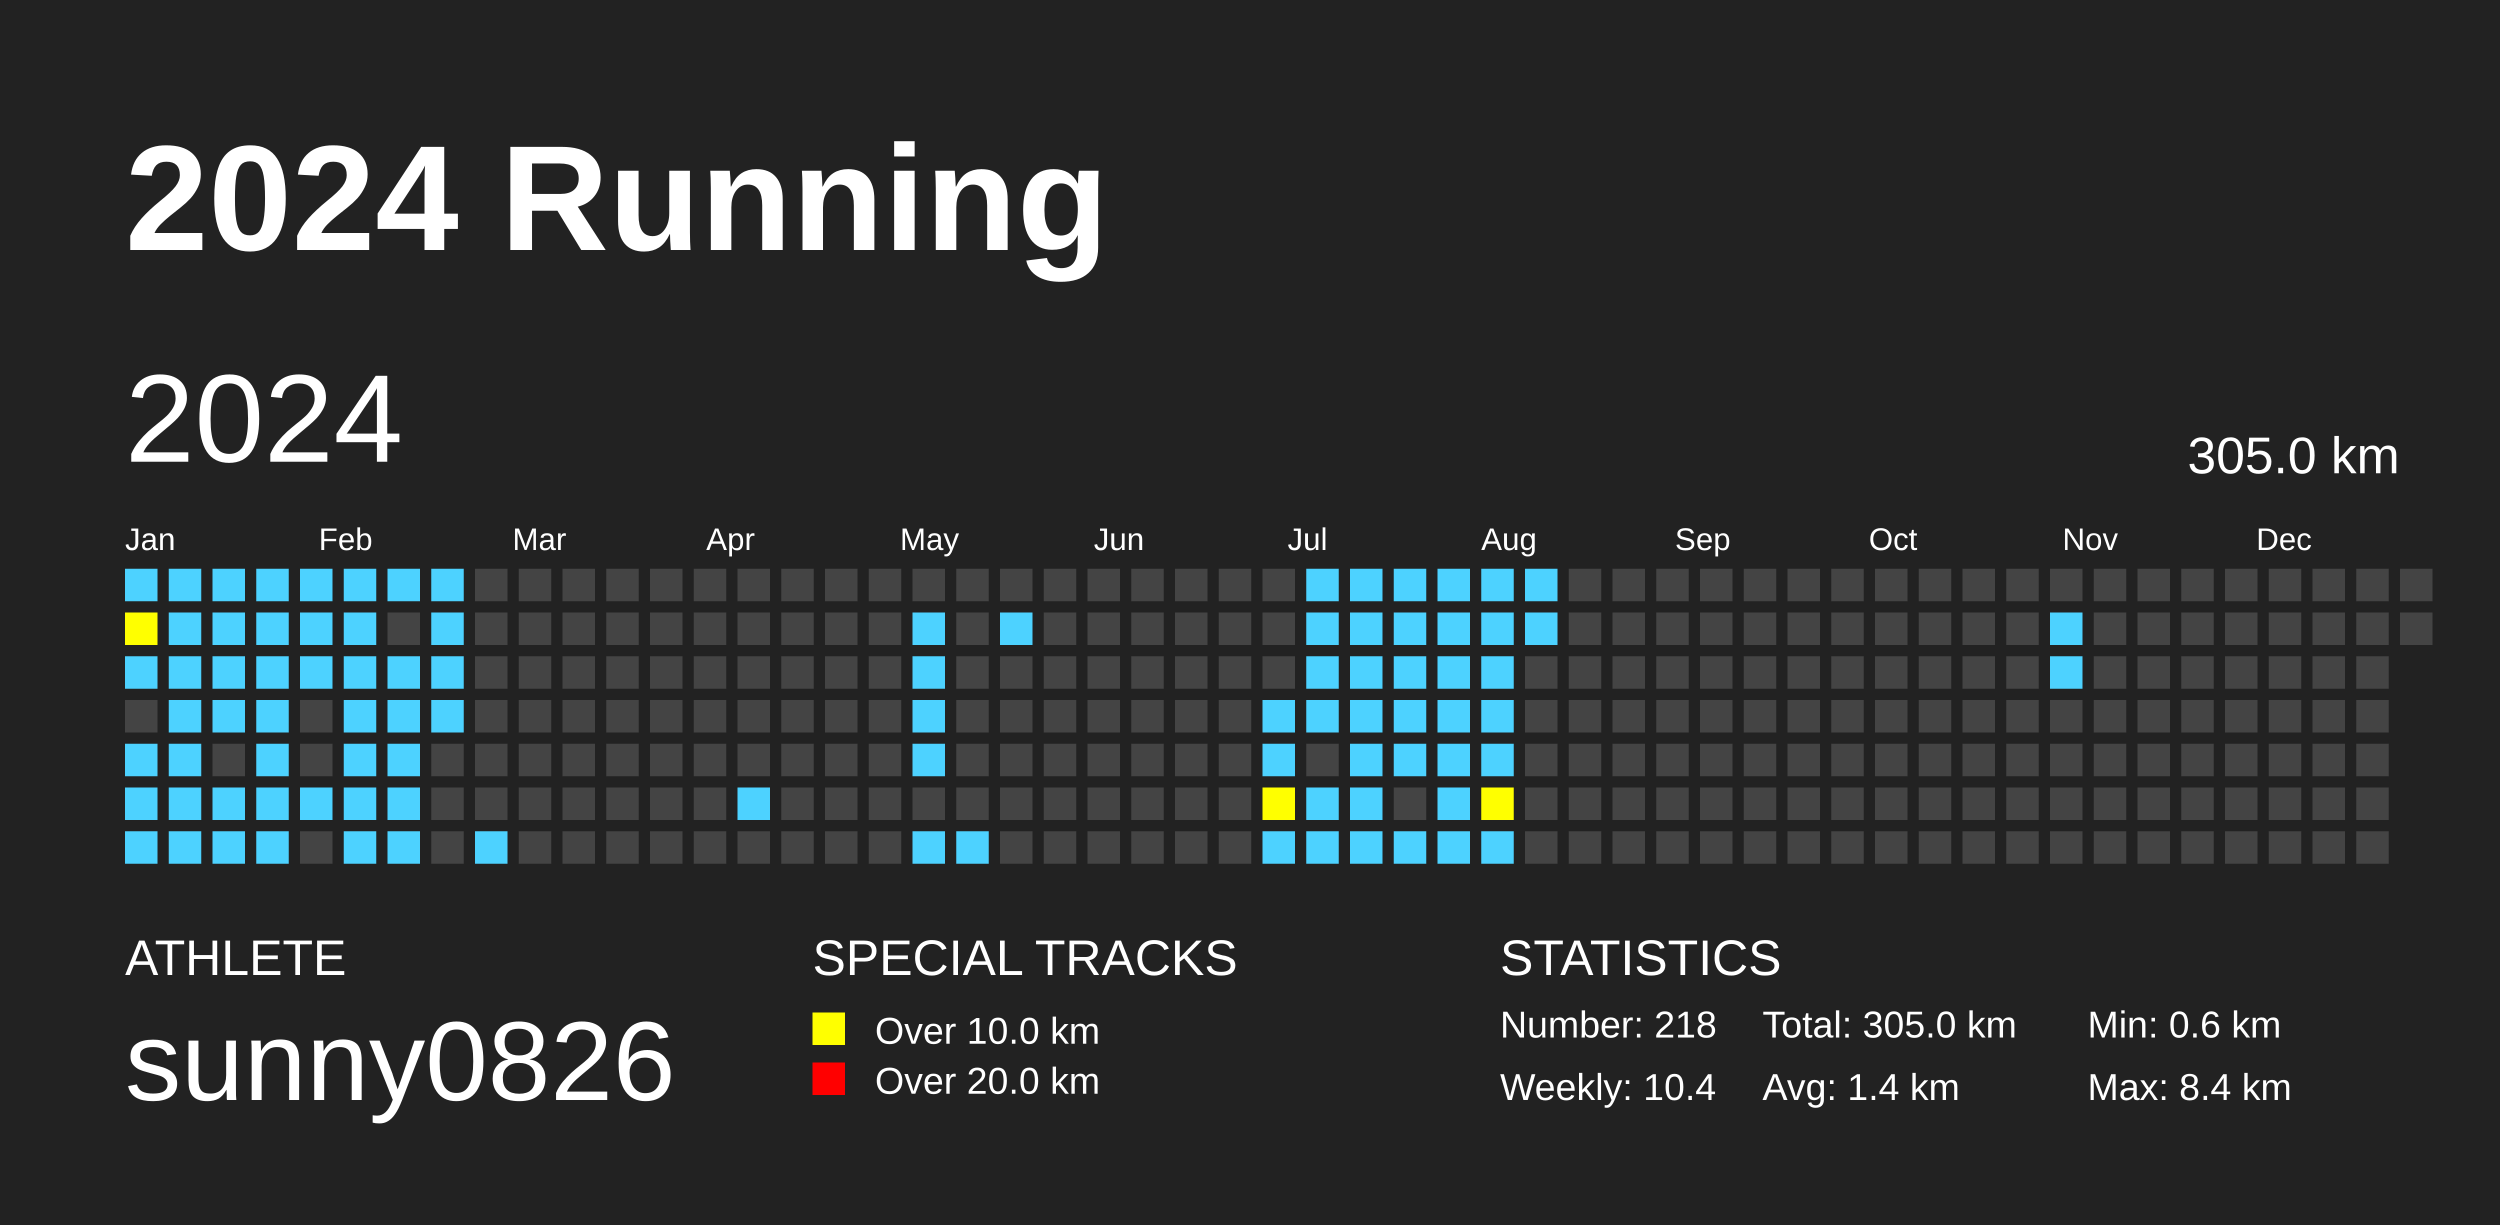
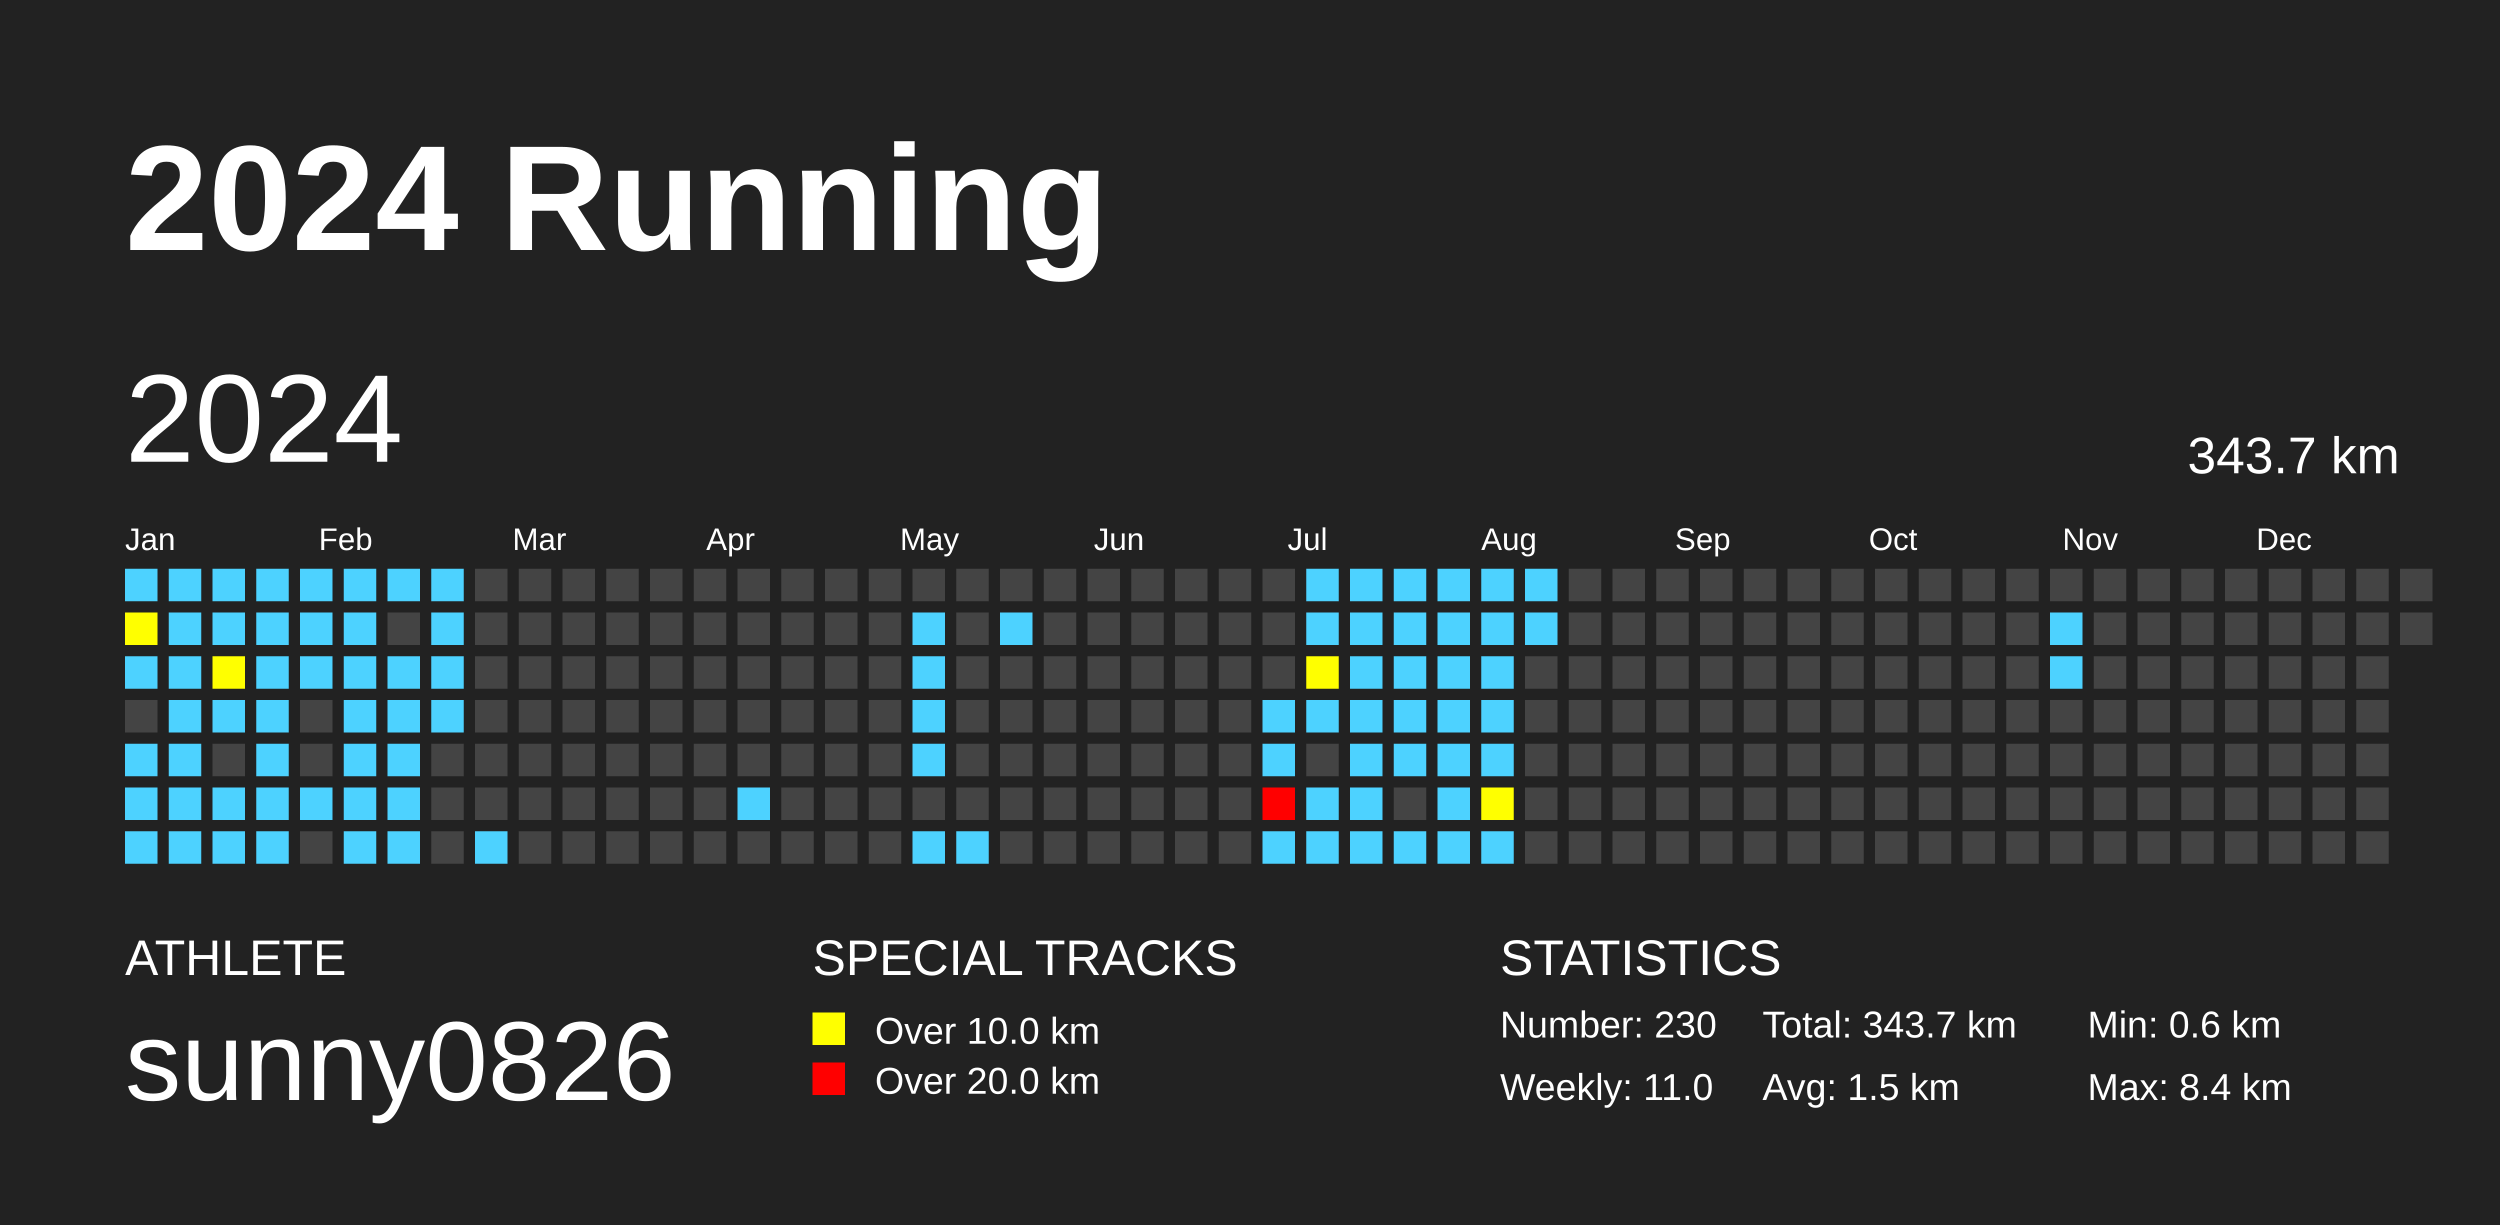
<svg xmlns="http://www.w3.org/2000/svg" baseProfile="full" height="98mm" version="1.1" viewBox="0,0,200,98" width="200mm">
  <defs />
  <rect fill="#222222" height="98" width="200" x="0" y="0" />
  <text fill="#FFFFFF" style="font-size:12px; font-family:Arial; font-weight:bold;" x="10" y="20">2024 Running</text>
  <text fill="#FFFFFF" style="font-size:4px; font-family:Arial" x="10" y="78">ATHLETE</text>
  <text fill="#FFFFFF" style="font-size:9px; font-family:Arial" x="10" y="88">sunny0826</text>
  <text fill="#FFFFFF" style="font-size:4px; font-family:Arial" x="65" y="78">SPECIAL TRACKS</text>
  <rect fill="yellow" height="2.6" width="2.6" x="65" y="81" />
  <text fill="#FFFFFF" style="font-size:3px; font-family:Arial" x="70" y="83.5">Over 10.0 km</text>
  <rect fill="red" height="2.6" width="2.6" x="65" y="85" />
  <text fill="#FFFFFF" style="font-size:3px; font-family:Arial" x="70" y="87.5">Over 20.0 km</text>
  <text fill="#FFFFFF" style="font-size:4px; font-family:Arial" x="120" y="78">STATISTICS</text>
-   <text fill="#FFFFFF" style="font-size:3px; font-family:Arial" x="120" y="83">Number: 218</text>
-   <text fill="#FFFFFF" style="font-size:3px; font-family:Arial" x="120" y="88">Weekly: 10.4</text>
-   <text fill="#FFFFFF" style="font-size:3px; font-family:Arial" x="141" y="83">Total: 305.0 km</text>
-   <text fill="#FFFFFF" style="font-size:3px; font-family:Arial" x="141" y="88">Avg: 1.4 km</text>
+   <text fill="#FFFFFF" style="font-size:3px; font-family:Arial" x="120" y="83">Number: 230</text>
+   <text fill="#FFFFFF" style="font-size:3px; font-family:Arial" x="120" y="88">Weekly: 11.0</text>
+   <text fill="#FFFFFF" style="font-size:3px; font-family:Arial" x="141" y="83">Total: 343.7 km</text>
+   <text fill="#FFFFFF" style="font-size:3px; font-family:Arial" x="141" y="88">Avg: 1.5 km</text>
  <text fill="#FFFFFF" style="font-size:3px; font-family:Arial" x="167" y="83">Min: 0.6 km</text>
  <text fill="#FFFFFF" style="font-size:3px; font-family:Arial" x="167" y="88">Max: 8.4 km</text>
  <text dominant-baseline="hanging" fill="#FFFFFF" style="font-size:10.0px; font-family:Arial;" x="10" y="30">2024</text>
-   <text dominant-baseline="hanging" fill="#FFFFFF" style="font-size:4.125px; font-family:Arial;" x="175" y="35">305.0 km</text>
+   <text dominant-baseline="hanging" fill="#FFFFFF" style="font-size:4.125px; font-family:Arial;" x="175" y="35">343.7 km</text>
  <text fill="#FFFFFF" style="font-size:2.5px; font-family:Arial" x="10.0" y="44">Jan</text>
  <text fill="#FFFFFF" style="font-size:2.5px; font-family:Arial" x="25.5" y="44">Feb</text>
  <text fill="#FFFFFF" style="font-size:2.5px; font-family:Arial" x="41.0" y="44">Mar</text>
  <text fill="#FFFFFF" style="font-size:2.5px; font-family:Arial" x="56.5" y="44">Apr</text>
  <text fill="#FFFFFF" style="font-size:2.5px; font-family:Arial" x="72.0" y="44">May</text>
  <text fill="#FFFFFF" style="font-size:2.5px; font-family:Arial" x="87.5" y="44">Jun</text>
  <text fill="#FFFFFF" style="font-size:2.5px; font-family:Arial" x="103.0" y="44">Jul</text>
  <text fill="#FFFFFF" style="font-size:2.5px; font-family:Arial" x="118.5" y="44">Aug</text>
  <text fill="#FFFFFF" style="font-size:2.5px; font-family:Arial" x="134.0" y="44">Sep</text>
  <text fill="#FFFFFF" style="font-size:2.5px; font-family:Arial" x="149.5" y="44">Oct</text>
  <text fill="#FFFFFF" style="font-size:2.5px; font-family:Arial" x="165.0" y="44">Nov</text>
  <text fill="#FFFFFF" style="font-size:2.5px; font-family:Arial" x="180.5" y="44">Dec</text>
  <rect fill="#4DD2FF" height="2.6" width="2.6" x="10.0" y="45.5" />
  <rect fill="yellow" height="2.6" width="2.6" x="10.0" y="49.0" />
  <rect fill="#4DD2FF" height="2.6" width="2.6" x="10.0" y="52.5" />
  <rect fill="#444444" height="2.6" width="2.6" x="10.0" y="56.0" />
  <rect fill="#4DD2FF" height="2.6" width="2.6" x="10.0" y="59.5" />
  <rect fill="#4DD2FF" height="2.6" width="2.6" x="10.0" y="63.0" />
  <rect fill="#4DD2FF" height="2.6" width="2.6" x="10.0" y="66.5" />
  <rect fill="#4DD2FF" height="2.6" width="2.6" x="13.5" y="45.5" />
  <rect fill="#4DD2FF" height="2.6" width="2.6" x="13.5" y="49.0" />
  <rect fill="#4DD2FF" height="2.6" width="2.6" x="13.5" y="52.5" />
  <rect fill="#4DD2FF" height="2.6" width="2.6" x="13.5" y="56.0" />
  <rect fill="#4DD2FF" height="2.6" width="2.6" x="13.5" y="59.5" />
  <rect fill="#4DD2FF" height="2.6" width="2.6" x="13.5" y="63.0" />
  <rect fill="#4DD2FF" height="2.6" width="2.6" x="13.5" y="66.5" />
  <rect fill="#4DD2FF" height="2.6" width="2.6" x="17.0" y="45.5" />
  <rect fill="#4DD2FF" height="2.6" width="2.6" x="17.0" y="49.0" />
-   <rect fill="#4DD2FF" height="2.6" width="2.6" x="17.0" y="52.5" />
+   <rect fill="yellow" height="2.6" width="2.6" x="17.0" y="52.5" />
  <rect fill="#4DD2FF" height="2.6" width="2.6" x="17.0" y="56.0" />
  <rect fill="#444444" height="2.6" width="2.6" x="17.0" y="59.5" />
  <rect fill="#4DD2FF" height="2.6" width="2.6" x="17.0" y="63.0" />
  <rect fill="#4DD2FF" height="2.6" width="2.6" x="17.0" y="66.5" />
  <rect fill="#4DD2FF" height="2.6" width="2.6" x="20.5" y="45.5" />
  <rect fill="#4DD2FF" height="2.6" width="2.6" x="20.5" y="49.0" />
  <rect fill="#4DD2FF" height="2.6" width="2.6" x="20.5" y="52.5" />
  <rect fill="#4DD2FF" height="2.6" width="2.6" x="20.5" y="56.0" />
  <rect fill="#4DD2FF" height="2.6" width="2.6" x="20.5" y="59.5" />
  <rect fill="#4DD2FF" height="2.6" width="2.6" x="20.5" y="63.0" />
  <rect fill="#4DD2FF" height="2.6" width="2.6" x="20.5" y="66.5" />
  <rect fill="#4DD2FF" height="2.6" width="2.6" x="24.0" y="45.5" />
  <rect fill="#4DD2FF" height="2.6" width="2.6" x="24.0" y="49.0" />
  <rect fill="#4DD2FF" height="2.6" width="2.6" x="24.0" y="52.5" />
  <rect fill="#444444" height="2.6" width="2.6" x="24.0" y="56.0" />
  <rect fill="#444444" height="2.6" width="2.6" x="24.0" y="59.5" />
  <rect fill="#4DD2FF" height="2.6" width="2.6" x="24.0" y="63.0" />
  <rect fill="#444444" height="2.6" width="2.6" x="24.0" y="66.5" />
  <rect fill="#4DD2FF" height="2.6" width="2.6" x="27.5" y="45.5" />
  <rect fill="#4DD2FF" height="2.6" width="2.6" x="27.5" y="49.0" />
  <rect fill="#4DD2FF" height="2.6" width="2.6" x="27.5" y="52.5" />
  <rect fill="#4DD2FF" height="2.6" width="2.6" x="27.5" y="56.0" />
  <rect fill="#4DD2FF" height="2.6" width="2.6" x="27.5" y="59.5" />
  <rect fill="#4DD2FF" height="2.6" width="2.6" x="27.5" y="63.0" />
  <rect fill="#4DD2FF" height="2.6" width="2.6" x="27.5" y="66.5" />
  <rect fill="#4DD2FF" height="2.6" width="2.6" x="31.0" y="45.5" />
  <rect fill="#444444" height="2.6" width="2.6" x="31.0" y="49.0" />
  <rect fill="#4DD2FF" height="2.6" width="2.6" x="31.0" y="52.5" />
  <rect fill="#4DD2FF" height="2.6" width="2.6" x="31.0" y="56.0" />
  <rect fill="#4DD2FF" height="2.6" width="2.6" x="31.0" y="59.5" />
  <rect fill="#4DD2FF" height="2.6" width="2.6" x="31.0" y="63.0" />
  <rect fill="#4DD2FF" height="2.6" width="2.6" x="31.0" y="66.5" />
  <rect fill="#4DD2FF" height="2.6" width="2.6" x="34.5" y="45.5" />
  <rect fill="#4DD2FF" height="2.6" width="2.6" x="34.5" y="49.0" />
  <rect fill="#4DD2FF" height="2.6" width="2.6" x="34.5" y="52.5" />
  <rect fill="#4DD2FF" height="2.6" width="2.6" x="34.5" y="56.0" />
  <rect fill="#444444" height="2.6" width="2.6" x="34.5" y="59.5" />
  <rect fill="#444444" height="2.6" width="2.6" x="34.5" y="63.0" />
  <rect fill="#444444" height="2.6" width="2.6" x="34.5" y="66.5" />
  <rect fill="#444444" height="2.6" width="2.6" x="38.0" y="45.5" />
  <rect fill="#444444" height="2.6" width="2.6" x="38.0" y="49.0" />
  <rect fill="#444444" height="2.6" width="2.6" x="38.0" y="52.5" />
  <rect fill="#444444" height="2.6" width="2.6" x="38.0" y="56.0" />
  <rect fill="#444444" height="2.6" width="2.6" x="38.0" y="59.5" />
  <rect fill="#444444" height="2.6" width="2.6" x="38.0" y="63.0" />
  <rect fill="#4DD2FF" height="2.6" width="2.6" x="38.0" y="66.5" />
  <rect fill="#444444" height="2.6" width="2.6" x="41.5" y="45.5" />
  <rect fill="#444444" height="2.6" width="2.6" x="41.5" y="49.0" />
  <rect fill="#444444" height="2.6" width="2.6" x="41.5" y="52.5" />
  <rect fill="#444444" height="2.6" width="2.6" x="41.5" y="56.0" />
  <rect fill="#444444" height="2.6" width="2.6" x="41.5" y="59.5" />
  <rect fill="#444444" height="2.6" width="2.6" x="41.5" y="63.0" />
  <rect fill="#444444" height="2.6" width="2.6" x="41.5" y="66.5" />
  <rect fill="#444444" height="2.6" width="2.6" x="45.0" y="45.5" />
  <rect fill="#444444" height="2.6" width="2.6" x="45.0" y="49.0" />
  <rect fill="#444444" height="2.6" width="2.6" x="45.0" y="52.5" />
  <rect fill="#444444" height="2.6" width="2.6" x="45.0" y="56.0" />
  <rect fill="#444444" height="2.6" width="2.6" x="45.0" y="59.5" />
  <rect fill="#444444" height="2.6" width="2.6" x="45.0" y="63.0" />
  <rect fill="#444444" height="2.6" width="2.6" x="45.0" y="66.5" />
  <rect fill="#444444" height="2.6" width="2.6" x="48.5" y="45.5" />
  <rect fill="#444444" height="2.6" width="2.6" x="48.5" y="49.0" />
  <rect fill="#444444" height="2.6" width="2.6" x="48.5" y="52.5" />
  <rect fill="#444444" height="2.6" width="2.6" x="48.5" y="56.0" />
  <rect fill="#444444" height="2.6" width="2.6" x="48.5" y="59.5" />
  <rect fill="#444444" height="2.6" width="2.6" x="48.5" y="63.0" />
  <rect fill="#444444" height="2.6" width="2.6" x="48.5" y="66.5" />
  <rect fill="#444444" height="2.6" width="2.6" x="52.0" y="45.5" />
  <rect fill="#444444" height="2.6" width="2.6" x="52.0" y="49.0" />
  <rect fill="#444444" height="2.6" width="2.6" x="52.0" y="52.5" />
  <rect fill="#444444" height="2.6" width="2.6" x="52.0" y="56.0" />
  <rect fill="#444444" height="2.6" width="2.6" x="52.0" y="59.5" />
  <rect fill="#444444" height="2.6" width="2.6" x="52.0" y="63.0" />
  <rect fill="#444444" height="2.6" width="2.6" x="52.0" y="66.5" />
  <rect fill="#444444" height="2.6" width="2.6" x="55.5" y="45.5" />
  <rect fill="#444444" height="2.6" width="2.6" x="55.5" y="49.0" />
  <rect fill="#444444" height="2.6" width="2.6" x="55.5" y="52.5" />
  <rect fill="#444444" height="2.6" width="2.6" x="55.5" y="56.0" />
  <rect fill="#444444" height="2.6" width="2.6" x="55.5" y="59.5" />
  <rect fill="#444444" height="2.6" width="2.6" x="55.5" y="63.0" />
  <rect fill="#444444" height="2.6" width="2.6" x="55.5" y="66.5" />
  <rect fill="#444444" height="2.6" width="2.6" x="59.0" y="45.5" />
  <rect fill="#444444" height="2.6" width="2.6" x="59.0" y="49.0" />
  <rect fill="#444444" height="2.6" width="2.6" x="59.0" y="52.5" />
  <rect fill="#444444" height="2.6" width="2.6" x="59.0" y="56.0" />
  <rect fill="#444444" height="2.6" width="2.6" x="59.0" y="59.5" />
  <rect fill="#4DD2FF" height="2.6" width="2.6" x="59.0" y="63.0" />
  <rect fill="#444444" height="2.6" width="2.6" x="59.0" y="66.5" />
  <rect fill="#444444" height="2.6" width="2.6" x="62.5" y="45.5" />
  <rect fill="#444444" height="2.6" width="2.6" x="62.5" y="49.0" />
  <rect fill="#444444" height="2.6" width="2.6" x="62.5" y="52.5" />
  <rect fill="#444444" height="2.6" width="2.6" x="62.5" y="56.0" />
  <rect fill="#444444" height="2.6" width="2.6" x="62.5" y="59.5" />
  <rect fill="#444444" height="2.6" width="2.6" x="62.5" y="63.0" />
  <rect fill="#444444" height="2.6" width="2.6" x="62.5" y="66.5" />
  <rect fill="#444444" height="2.6" width="2.6" x="66.0" y="45.5" />
  <rect fill="#444444" height="2.6" width="2.6" x="66.0" y="49.0" />
  <rect fill="#444444" height="2.6" width="2.6" x="66.0" y="52.5" />
  <rect fill="#444444" height="2.6" width="2.6" x="66.0" y="56.0" />
  <rect fill="#444444" height="2.6" width="2.6" x="66.0" y="59.5" />
  <rect fill="#444444" height="2.6" width="2.6" x="66.0" y="63.0" />
  <rect fill="#444444" height="2.6" width="2.6" x="66.0" y="66.5" />
  <rect fill="#444444" height="2.6" width="2.6" x="69.5" y="45.5" />
  <rect fill="#444444" height="2.6" width="2.6" x="69.5" y="49.0" />
  <rect fill="#444444" height="2.6" width="2.6" x="69.5" y="52.5" />
  <rect fill="#444444" height="2.6" width="2.6" x="69.5" y="56.0" />
  <rect fill="#444444" height="2.6" width="2.6" x="69.5" y="59.5" />
  <rect fill="#444444" height="2.6" width="2.6" x="69.5" y="63.0" />
  <rect fill="#444444" height="2.6" width="2.6" x="69.5" y="66.5" />
  <rect fill="#444444" height="2.6" width="2.6" x="73.0" y="45.5" />
  <rect fill="#4DD2FF" height="2.6" width="2.6" x="73.0" y="49.0" />
  <rect fill="#4DD2FF" height="2.6" width="2.6" x="73.0" y="52.5" />
  <rect fill="#4DD2FF" height="2.6" width="2.6" x="73.0" y="56.0" />
  <rect fill="#4DD2FF" height="2.6" width="2.6" x="73.0" y="59.5" />
  <rect fill="#444444" height="2.6" width="2.6" x="73.0" y="63.0" />
  <rect fill="#4DD2FF" height="2.6" width="2.6" x="73.0" y="66.5" />
  <rect fill="#444444" height="2.6" width="2.6" x="76.5" y="45.5" />
  <rect fill="#444444" height="2.6" width="2.6" x="76.5" y="49.0" />
  <rect fill="#444444" height="2.6" width="2.6" x="76.5" y="52.5" />
  <rect fill="#444444" height="2.6" width="2.6" x="76.5" y="56.0" />
  <rect fill="#444444" height="2.6" width="2.6" x="76.5" y="59.5" />
  <rect fill="#444444" height="2.6" width="2.6" x="76.5" y="63.0" />
  <rect fill="#4DD2FF" height="2.6" width="2.6" x="76.5" y="66.5" />
  <rect fill="#444444" height="2.6" width="2.6" x="80.0" y="45.5" />
  <rect fill="#4DD2FF" height="2.6" width="2.6" x="80.0" y="49.0" />
  <rect fill="#444444" height="2.6" width="2.6" x="80.0" y="52.5" />
  <rect fill="#444444" height="2.6" width="2.6" x="80.0" y="56.0" />
  <rect fill="#444444" height="2.6" width="2.6" x="80.0" y="59.5" />
  <rect fill="#444444" height="2.6" width="2.6" x="80.0" y="63.0" />
  <rect fill="#444444" height="2.6" width="2.6" x="80.0" y="66.5" />
  <rect fill="#444444" height="2.6" width="2.6" x="83.5" y="45.5" />
  <rect fill="#444444" height="2.6" width="2.6" x="83.5" y="49.0" />
  <rect fill="#444444" height="2.6" width="2.6" x="83.5" y="52.5" />
  <rect fill="#444444" height="2.6" width="2.6" x="83.5" y="56.0" />
  <rect fill="#444444" height="2.6" width="2.6" x="83.5" y="59.5" />
  <rect fill="#444444" height="2.6" width="2.6" x="83.5" y="63.0" />
  <rect fill="#444444" height="2.6" width="2.6" x="83.5" y="66.5" />
  <rect fill="#444444" height="2.6" width="2.6" x="87.0" y="45.5" />
  <rect fill="#444444" height="2.6" width="2.6" x="87.0" y="49.0" />
  <rect fill="#444444" height="2.6" width="2.6" x="87.0" y="52.5" />
  <rect fill="#444444" height="2.6" width="2.6" x="87.0" y="56.0" />
  <rect fill="#444444" height="2.6" width="2.6" x="87.0" y="59.5" />
  <rect fill="#444444" height="2.6" width="2.6" x="87.0" y="63.0" />
  <rect fill="#444444" height="2.6" width="2.6" x="87.0" y="66.5" />
  <rect fill="#444444" height="2.6" width="2.6" x="90.5" y="45.5" />
  <rect fill="#444444" height="2.6" width="2.6" x="90.5" y="49.0" />
  <rect fill="#444444" height="2.6" width="2.6" x="90.5" y="52.5" />
  <rect fill="#444444" height="2.6" width="2.6" x="90.5" y="56.0" />
  <rect fill="#444444" height="2.6" width="2.6" x="90.5" y="59.5" />
  <rect fill="#444444" height="2.6" width="2.6" x="90.5" y="63.0" />
  <rect fill="#444444" height="2.6" width="2.6" x="90.5" y="66.5" />
  <rect fill="#444444" height="2.6" width="2.6" x="94.0" y="45.5" />
  <rect fill="#444444" height="2.6" width="2.6" x="94.0" y="49.0" />
  <rect fill="#444444" height="2.6" width="2.6" x="94.0" y="52.5" />
  <rect fill="#444444" height="2.6" width="2.6" x="94.0" y="56.0" />
  <rect fill="#444444" height="2.6" width="2.6" x="94.0" y="59.5" />
  <rect fill="#444444" height="2.6" width="2.6" x="94.0" y="63.0" />
  <rect fill="#444444" height="2.6" width="2.6" x="94.0" y="66.5" />
  <rect fill="#444444" height="2.6" width="2.6" x="97.5" y="45.5" />
  <rect fill="#444444" height="2.6" width="2.6" x="97.5" y="49.0" />
  <rect fill="#444444" height="2.6" width="2.6" x="97.5" y="52.5" />
  <rect fill="#444444" height="2.6" width="2.6" x="97.5" y="56.0" />
  <rect fill="#444444" height="2.6" width="2.6" x="97.5" y="59.5" />
  <rect fill="#444444" height="2.6" width="2.6" x="97.5" y="63.0" />
  <rect fill="#444444" height="2.6" width="2.6" x="97.5" y="66.5" />
  <rect fill="#444444" height="2.6" width="2.6" x="101.0" y="45.5" />
  <rect fill="#444444" height="2.6" width="2.6" x="101.0" y="49.0" />
  <rect fill="#444444" height="2.6" width="2.6" x="101.0" y="52.5" />
  <rect fill="#4DD2FF" height="2.6" width="2.6" x="101.0" y="56.0" />
  <rect fill="#4DD2FF" height="2.6" width="2.6" x="101.0" y="59.5" />
-   <rect fill="yellow" height="2.6" width="2.6" x="101.0" y="63.0" />
+   <rect fill="red" height="2.6" width="2.6" x="101.0" y="63.0" />
  <rect fill="#4DD2FF" height="2.6" width="2.6" x="101.0" y="66.5" />
  <rect fill="#4DD2FF" height="2.6" width="2.6" x="104.5" y="45.5" />
  <rect fill="#4DD2FF" height="2.6" width="2.6" x="104.5" y="49.0" />
-   <rect fill="#4DD2FF" height="2.6" width="2.6" x="104.5" y="52.5" />
+   <rect fill="yellow" height="2.6" width="2.6" x="104.5" y="52.5" />
  <rect fill="#4DD2FF" height="2.6" width="2.6" x="104.5" y="56.0" />
  <rect fill="#444444" height="2.6" width="2.6" x="104.5" y="59.5" />
  <rect fill="#4DD2FF" height="2.6" width="2.6" x="104.5" y="63.0" />
  <rect fill="#4DD2FF" height="2.6" width="2.6" x="104.5" y="66.5" />
  <rect fill="#4DD2FF" height="2.6" width="2.6" x="108.0" y="45.5" />
  <rect fill="#4DD2FF" height="2.6" width="2.6" x="108.0" y="49.0" />
  <rect fill="#4DD2FF" height="2.6" width="2.6" x="108.0" y="52.5" />
  <rect fill="#4DD2FF" height="2.6" width="2.6" x="108.0" y="56.0" />
  <rect fill="#4DD2FF" height="2.6" width="2.6" x="108.0" y="59.5" />
  <rect fill="#4DD2FF" height="2.6" width="2.6" x="108.0" y="63.0" />
  <rect fill="#4DD2FF" height="2.6" width="2.6" x="108.0" y="66.5" />
  <rect fill="#4DD2FF" height="2.6" width="2.6" x="111.5" y="45.5" />
  <rect fill="#4DD2FF" height="2.6" width="2.6" x="111.5" y="49.0" />
  <rect fill="#4DD2FF" height="2.6" width="2.6" x="111.5" y="52.5" />
  <rect fill="#4DD2FF" height="2.6" width="2.6" x="111.5" y="56.0" />
  <rect fill="#4DD2FF" height="2.6" width="2.6" x="111.5" y="59.5" />
  <rect fill="#444444" height="2.6" width="2.6" x="111.5" y="63.0" />
  <rect fill="#4DD2FF" height="2.6" width="2.6" x="111.5" y="66.5" />
  <rect fill="#4DD2FF" height="2.6" width="2.6" x="115.0" y="45.5" />
  <rect fill="#4DD2FF" height="2.6" width="2.6" x="115.0" y="49.0" />
  <rect fill="#4DD2FF" height="2.6" width="2.6" x="115.0" y="52.5" />
  <rect fill="#4DD2FF" height="2.6" width="2.6" x="115.0" y="56.0" />
  <rect fill="#4DD2FF" height="2.6" width="2.6" x="115.0" y="59.5" />
  <rect fill="#4DD2FF" height="2.6" width="2.6" x="115.0" y="63.0" />
  <rect fill="#4DD2FF" height="2.6" width="2.6" x="115.0" y="66.5" />
  <rect fill="#4DD2FF" height="2.6" width="2.6" x="118.5" y="45.5" />
  <rect fill="#4DD2FF" height="2.6" width="2.6" x="118.5" y="49.0" />
  <rect fill="#4DD2FF" height="2.6" width="2.6" x="118.5" y="52.5" />
  <rect fill="#4DD2FF" height="2.6" width="2.6" x="118.5" y="56.0" />
  <rect fill="#4DD2FF" height="2.6" width="2.6" x="118.5" y="59.5" />
  <rect fill="yellow" height="2.6" width="2.6" x="118.5" y="63.0" />
  <rect fill="#4DD2FF" height="2.6" width="2.6" x="118.5" y="66.5" />
  <rect fill="#4DD2FF" height="2.6" width="2.6" x="122.0" y="45.5" />
  <rect fill="#4DD2FF" height="2.6" width="2.6" x="122.0" y="49.0" />
  <rect fill="#444444" height="2.6" width="2.6" x="122.0" y="52.5" />
  <rect fill="#444444" height="2.6" width="2.6" x="122.0" y="56.0" />
  <rect fill="#444444" height="2.6" width="2.6" x="122.0" y="59.5" />
  <rect fill="#444444" height="2.6" width="2.6" x="122.0" y="63.0" />
  <rect fill="#444444" height="2.6" width="2.6" x="122.0" y="66.5" />
  <rect fill="#444444" height="2.6" width="2.6" x="125.5" y="45.5" />
  <rect fill="#444444" height="2.6" width="2.6" x="125.5" y="49.0" />
  <rect fill="#444444" height="2.6" width="2.6" x="125.5" y="52.5" />
  <rect fill="#444444" height="2.6" width="2.6" x="125.5" y="56.0" />
  <rect fill="#444444" height="2.6" width="2.6" x="125.5" y="59.5" />
  <rect fill="#444444" height="2.6" width="2.6" x="125.5" y="63.0" />
  <rect fill="#444444" height="2.6" width="2.6" x="125.5" y="66.5" />
  <rect fill="#444444" height="2.6" width="2.6" x="129.0" y="45.5" />
  <rect fill="#444444" height="2.6" width="2.6" x="129.0" y="49.0" />
  <rect fill="#444444" height="2.6" width="2.6" x="129.0" y="52.5" />
  <rect fill="#444444" height="2.6" width="2.6" x="129.0" y="56.0" />
  <rect fill="#444444" height="2.6" width="2.6" x="129.0" y="59.5" />
  <rect fill="#444444" height="2.6" width="2.6" x="129.0" y="63.0" />
  <rect fill="#444444" height="2.6" width="2.6" x="129.0" y="66.5" />
  <rect fill="#444444" height="2.6" width="2.6" x="132.5" y="45.5" />
  <rect fill="#444444" height="2.6" width="2.6" x="132.5" y="49.0" />
  <rect fill="#444444" height="2.6" width="2.6" x="132.5" y="52.5" />
  <rect fill="#444444" height="2.6" width="2.6" x="132.5" y="56.0" />
  <rect fill="#444444" height="2.6" width="2.6" x="132.5" y="59.5" />
  <rect fill="#444444" height="2.6" width="2.6" x="132.5" y="63.0" />
  <rect fill="#444444" height="2.6" width="2.6" x="132.5" y="66.5" />
  <rect fill="#444444" height="2.6" width="2.6" x="136.0" y="45.5" />
  <rect fill="#444444" height="2.6" width="2.6" x="136.0" y="49.0" />
  <rect fill="#444444" height="2.6" width="2.6" x="136.0" y="52.5" />
  <rect fill="#444444" height="2.6" width="2.6" x="136.0" y="56.0" />
  <rect fill="#444444" height="2.6" width="2.6" x="136.0" y="59.5" />
  <rect fill="#444444" height="2.6" width="2.6" x="136.0" y="63.0" />
  <rect fill="#444444" height="2.6" width="2.6" x="136.0" y="66.5" />
  <rect fill="#444444" height="2.6" width="2.6" x="139.5" y="45.5" />
  <rect fill="#444444" height="2.6" width="2.6" x="139.5" y="49.0" />
  <rect fill="#444444" height="2.6" width="2.6" x="139.5" y="52.5" />
  <rect fill="#444444" height="2.6" width="2.6" x="139.5" y="56.0" />
  <rect fill="#444444" height="2.6" width="2.6" x="139.5" y="59.5" />
  <rect fill="#444444" height="2.6" width="2.6" x="139.5" y="63.0" />
  <rect fill="#444444" height="2.6" width="2.6" x="139.5" y="66.5" />
  <rect fill="#444444" height="2.6" width="2.6" x="143.0" y="45.5" />
  <rect fill="#444444" height="2.6" width="2.6" x="143.0" y="49.0" />
  <rect fill="#444444" height="2.6" width="2.6" x="143.0" y="52.5" />
  <rect fill="#444444" height="2.6" width="2.6" x="143.0" y="56.0" />
  <rect fill="#444444" height="2.6" width="2.6" x="143.0" y="59.5" />
  <rect fill="#444444" height="2.6" width="2.6" x="143.0" y="63.0" />
  <rect fill="#444444" height="2.6" width="2.6" x="143.0" y="66.5" />
  <rect fill="#444444" height="2.6" width="2.6" x="146.5" y="45.5" />
  <rect fill="#444444" height="2.6" width="2.6" x="146.5" y="49.0" />
  <rect fill="#444444" height="2.6" width="2.6" x="146.5" y="52.5" />
  <rect fill="#444444" height="2.6" width="2.6" x="146.5" y="56.0" />
  <rect fill="#444444" height="2.6" width="2.6" x="146.5" y="59.5" />
  <rect fill="#444444" height="2.6" width="2.6" x="146.5" y="63.0" />
  <rect fill="#444444" height="2.6" width="2.6" x="146.5" y="66.5" />
  <rect fill="#444444" height="2.6" width="2.6" x="150.0" y="45.5" />
  <rect fill="#444444" height="2.6" width="2.6" x="150.0" y="49.0" />
  <rect fill="#444444" height="2.6" width="2.6" x="150.0" y="52.5" />
  <rect fill="#444444" height="2.6" width="2.6" x="150.0" y="56.0" />
  <rect fill="#444444" height="2.6" width="2.6" x="150.0" y="59.5" />
  <rect fill="#444444" height="2.6" width="2.6" x="150.0" y="63.0" />
  <rect fill="#444444" height="2.6" width="2.6" x="150.0" y="66.5" />
  <rect fill="#444444" height="2.6" width="2.6" x="153.5" y="45.5" />
  <rect fill="#444444" height="2.6" width="2.6" x="153.5" y="49.0" />
  <rect fill="#444444" height="2.6" width="2.6" x="153.5" y="52.5" />
  <rect fill="#444444" height="2.6" width="2.6" x="153.5" y="56.0" />
  <rect fill="#444444" height="2.6" width="2.6" x="153.5" y="59.5" />
  <rect fill="#444444" height="2.6" width="2.6" x="153.5" y="63.0" />
  <rect fill="#444444" height="2.6" width="2.6" x="153.5" y="66.5" />
  <rect fill="#444444" height="2.6" width="2.6" x="157.0" y="45.5" />
  <rect fill="#444444" height="2.6" width="2.6" x="157.0" y="49.0" />
  <rect fill="#444444" height="2.6" width="2.6" x="157.0" y="52.5" />
  <rect fill="#444444" height="2.6" width="2.6" x="157.0" y="56.0" />
  <rect fill="#444444" height="2.6" width="2.6" x="157.0" y="59.5" />
  <rect fill="#444444" height="2.6" width="2.6" x="157.0" y="63.0" />
  <rect fill="#444444" height="2.6" width="2.6" x="157.0" y="66.5" />
  <rect fill="#444444" height="2.6" width="2.6" x="160.5" y="45.5" />
  <rect fill="#444444" height="2.6" width="2.6" x="160.5" y="49.0" />
  <rect fill="#444444" height="2.6" width="2.6" x="160.5" y="52.5" />
  <rect fill="#444444" height="2.6" width="2.6" x="160.5" y="56.0" />
  <rect fill="#444444" height="2.6" width="2.6" x="160.5" y="59.5" />
  <rect fill="#444444" height="2.6" width="2.6" x="160.5" y="63.0" />
  <rect fill="#444444" height="2.6" width="2.6" x="160.5" y="66.5" />
  <rect fill="#444444" height="2.6" width="2.6" x="164.0" y="45.5" />
  <rect fill="#4DD2FF" height="2.6" width="2.6" x="164.0" y="49.0" />
  <rect fill="#4DD2FF" height="2.6" width="2.6" x="164.0" y="52.5" />
  <rect fill="#444444" height="2.6" width="2.6" x="164.0" y="56.0" />
  <rect fill="#444444" height="2.6" width="2.6" x="164.0" y="59.5" />
  <rect fill="#444444" height="2.6" width="2.6" x="164.0" y="63.0" />
  <rect fill="#444444" height="2.6" width="2.6" x="164.0" y="66.5" />
  <rect fill="#444444" height="2.6" width="2.6" x="167.5" y="45.5" />
  <rect fill="#444444" height="2.6" width="2.6" x="167.5" y="49.0" />
  <rect fill="#444444" height="2.6" width="2.6" x="167.5" y="52.5" />
  <rect fill="#444444" height="2.6" width="2.6" x="167.5" y="56.0" />
  <rect fill="#444444" height="2.6" width="2.6" x="167.5" y="59.5" />
  <rect fill="#444444" height="2.6" width="2.6" x="167.5" y="63.0" />
  <rect fill="#444444" height="2.6" width="2.6" x="167.5" y="66.5" />
  <rect fill="#444444" height="2.6" width="2.6" x="171.0" y="45.5" />
  <rect fill="#444444" height="2.6" width="2.6" x="171.0" y="49.0" />
  <rect fill="#444444" height="2.6" width="2.6" x="171.0" y="52.5" />
  <rect fill="#444444" height="2.6" width="2.6" x="171.0" y="56.0" />
  <rect fill="#444444" height="2.6" width="2.6" x="171.0" y="59.5" />
  <rect fill="#444444" height="2.6" width="2.6" x="171.0" y="63.0" />
  <rect fill="#444444" height="2.6" width="2.6" x="171.0" y="66.5" />
  <rect fill="#444444" height="2.6" width="2.6" x="174.5" y="45.5" />
  <rect fill="#444444" height="2.6" width="2.6" x="174.5" y="49.0" />
  <rect fill="#444444" height="2.6" width="2.6" x="174.5" y="52.5" />
  <rect fill="#444444" height="2.6" width="2.6" x="174.5" y="56.0" />
  <rect fill="#444444" height="2.6" width="2.6" x="174.5" y="59.5" />
  <rect fill="#444444" height="2.6" width="2.6" x="174.5" y="63.0" />
  <rect fill="#444444" height="2.6" width="2.6" x="174.5" y="66.5" />
  <rect fill="#444444" height="2.6" width="2.6" x="178.0" y="45.5" />
  <rect fill="#444444" height="2.6" width="2.6" x="178.0" y="49.0" />
  <rect fill="#444444" height="2.6" width="2.6" x="178.0" y="52.5" />
  <rect fill="#444444" height="2.6" width="2.6" x="178.0" y="56.0" />
  <rect fill="#444444" height="2.6" width="2.6" x="178.0" y="59.5" />
  <rect fill="#444444" height="2.6" width="2.6" x="178.0" y="63.0" />
  <rect fill="#444444" height="2.6" width="2.6" x="178.0" y="66.5" />
  <rect fill="#444444" height="2.6" width="2.6" x="181.5" y="45.5" />
  <rect fill="#444444" height="2.6" width="2.6" x="181.5" y="49.0" />
  <rect fill="#444444" height="2.6" width="2.6" x="181.5" y="52.5" />
  <rect fill="#444444" height="2.6" width="2.6" x="181.5" y="56.0" />
  <rect fill="#444444" height="2.6" width="2.6" x="181.5" y="59.5" />
  <rect fill="#444444" height="2.6" width="2.6" x="181.5" y="63.0" />
  <rect fill="#444444" height="2.6" width="2.6" x="181.5" y="66.5" />
  <rect fill="#444444" height="2.6" width="2.6" x="185.0" y="45.5" />
  <rect fill="#444444" height="2.6" width="2.6" x="185.0" y="49.0" />
  <rect fill="#444444" height="2.6" width="2.6" x="185.0" y="52.5" />
  <rect fill="#444444" height="2.6" width="2.6" x="185.0" y="56.0" />
  <rect fill="#444444" height="2.6" width="2.6" x="185.0" y="59.5" />
  <rect fill="#444444" height="2.6" width="2.6" x="185.0" y="63.0" />
  <rect fill="#444444" height="2.6" width="2.6" x="185.0" y="66.5" />
  <rect fill="#444444" height="2.6" width="2.6" x="188.5" y="45.5" />
  <rect fill="#444444" height="2.6" width="2.6" x="188.5" y="49.0" />
  <rect fill="#444444" height="2.6" width="2.6" x="188.5" y="52.5" />
  <rect fill="#444444" height="2.6" width="2.6" x="188.5" y="56.0" />
  <rect fill="#444444" height="2.6" width="2.6" x="188.5" y="59.5" />
  <rect fill="#444444" height="2.6" width="2.6" x="188.5" y="63.0" />
  <rect fill="#444444" height="2.6" width="2.6" x="188.5" y="66.5" />
  <rect fill="#444444" height="2.6" width="2.6" x="192.0" y="45.5" />
  <rect fill="#444444" height="2.6" width="2.6" x="192.0" y="49.0" />
</svg>
